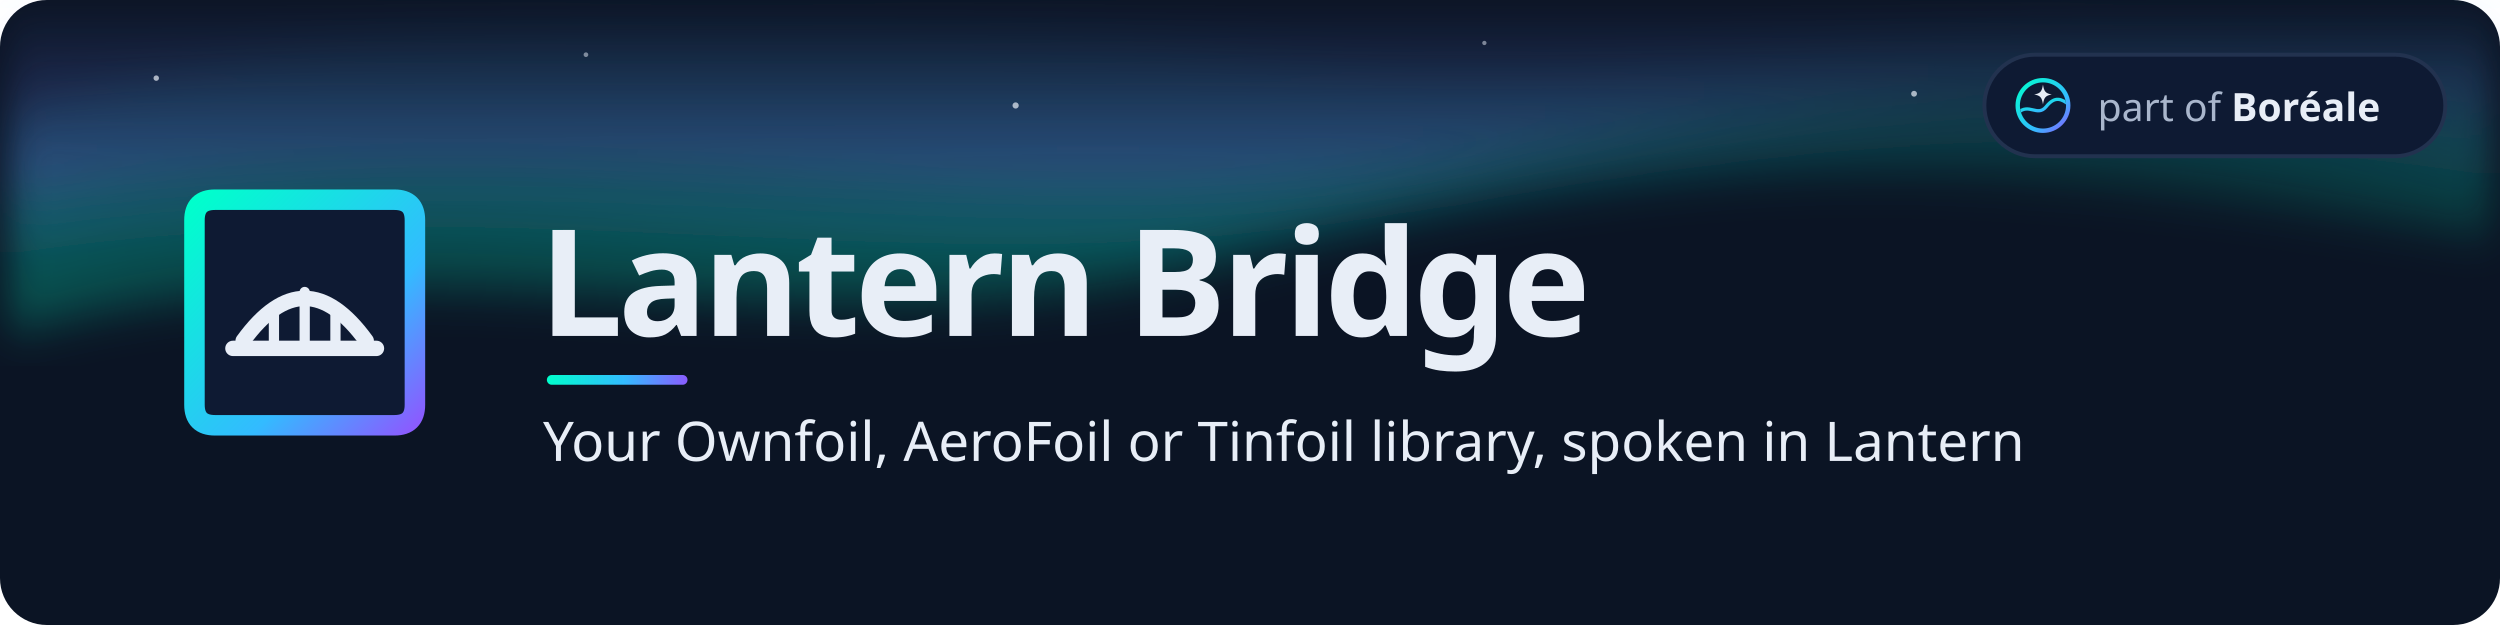
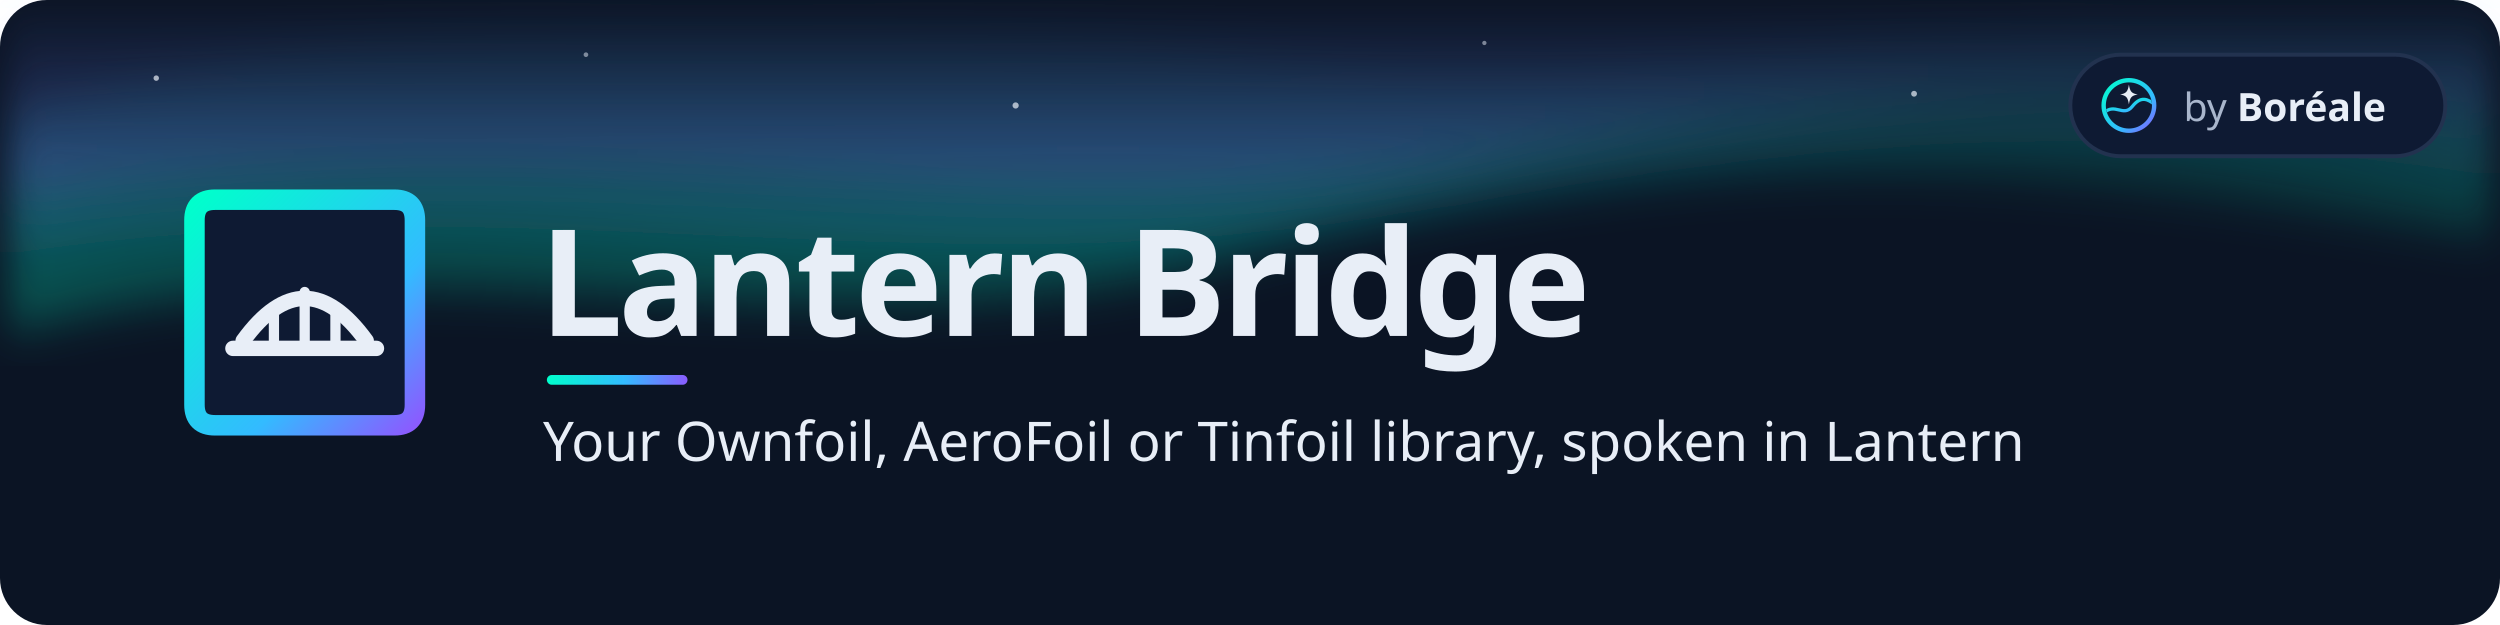
<svg xmlns="http://www.w3.org/2000/svg" width="1280" height="320" viewBox="0 0 1280 320">
  <defs>
    <linearGradient id="word" x1="0" y1="0" x2="1" y2="0">
      <stop offset="0" stop-color="#00FFCC" />
      <stop offset="0.55" stop-color="#33BBFF" />
      <stop offset="1" stop-color="#8A5CFF" />
    </linearGradient>
    <linearGradient id="c1" x1="0" y1="0" x2="0" y2="1">
      <stop offset="0" stop-color="#00FFCC" stop-opacity="0" />
      <stop offset="1" stop-color="#00FFCC" stop-opacity="0.3" />
    </linearGradient>
    <linearGradient id="c2" x1="0" y1="0" x2="0" y2="1">
      <stop offset="0" stop-color="#33BBFF" stop-opacity="0" />
      <stop offset="1" stop-color="#33BBFF" stop-opacity="0.22" />
    </linearGradient>
    <linearGradient id="c3" x1="0" y1="0" x2="0" y2="1">
      <stop offset="0" stop-color="#8A5CFF" stop-opacity="0" />
      <stop offset="1" stop-color="#8A5CFF" stop-opacity="0.24" />
    </linearGradient>
    <filter id="soft">
      <feGaussianBlur stdDeviation="12" />
    </filter>
  </defs>
  <rect width="1280" height="320" rx="24" fill="#0B1424" />
  <g filter="url(#soft)">
    <path d="M0 170 C 220 110, 420 190, 640 130 S 1040 80, 1280 120 L 1280 10 C 1040 -10, 860 60, 640 30 S 220 0, 0 60 Z" fill="url(#c1)" />
    <path d="M0 130 C 260 90, 480 150, 700 110 S 1080 60, 1280 90 L 1280 0 L 0 0 Z" fill="url(#c2)" />
    <path d="M0 100 C 300 60, 520 120, 760 80 S 1100 40, 1280 60 L 1280 0 L 0 0 Z" fill="url(#c3)" />
  </g>
  <g fill="#E8EEF7">
    <circle cx="80" cy="40" r="1.4" opacity="0.7" />
    <circle cx="300" cy="28" r="1.2" opacity="0.5" />
    <circle cx="520" cy="54" r="1.6" opacity="0.7" />
    <circle cx="760" cy="22" r="1.1" opacity="0.5" />
    <circle cx="980" cy="48" r="1.5" opacity="0.7" />
    <circle cx="1180" cy="30" r="1.2" opacity="0.6" />
  </g>
  <svg x="72" y="76" width="168" height="168" viewBox="0 0 256 256">
    <defs>
      <linearGradient id="m-m-colour" x1="0" y1="0" x2="1" y2="1">
        <stop offset="0" stop-color="#00FFCC" />
        <stop offset="0.65" stop-color="#33BBFF" />
        <stop offset="1" stop-color="#8A5CFF" />
      </linearGradient>
    </defs>
    <path d="M58 40 L 198 40 Q 214 40 214 56 L 214 200 Q 214 216 198 216 L 58 216 Q 42 216 42 200 L 42 56 Q 42 40 58 40 Z" fill="#0E1A33" stroke="url(#m-m-colour)" stroke-width="16" stroke-linejoin="round" />
    <path d="M80 150 Q 128 84 176 150" fill="none" stroke="#E8EEF7" stroke-width="12" stroke-linecap="round" />
    <rect x="66" y="150" width="124" height="12" rx="6" fill="#E8EEF7" />
    <path d="M104 125 L 104 150 M128 112 L 128 150 M152 125 L 152 150" stroke="#E8EEF7" stroke-width="8" stroke-linecap="round" />
  </svg>
  <text x="276" y="172" font-family="Sora" font-weight="700" font-size="76" letter-spacing="-2.5" fill="#E8EEF7">Lantern Bridge</text>
  <rect x="280" y="192" width="72" height="5" rx="2.5" fill="url(#word)" />
  <text x="278" y="236" font-family="Sora" font-weight="300" font-size="28" fill="#E8EEF7">Your Ownfoil, AeroFoil or Tinfoil library, spoken in Lantern</text>
-   <g transform="translate(1016 28)">
-     <rect width="236" height="52" rx="26" fill="#0E1A33" stroke="#22324F" stroke-width="2" />
+   <g transform="translate(1060 28)">
+     <rect width="192" height="52" rx="26" fill="#0E1A33" stroke="#22324F" stroke-width="2" />
    <svg x="12" y="8" width="36" height="36" viewBox="0 0 256 256">
      <defs>
        <linearGradient id="b-colour" x1="0" y1="0" x2="1" y2="1">
          <stop offset="0" stop-color="#00FFCC" />
          <stop offset="0.65" stop-color="#33BBFF" />
          <stop offset="1" stop-color="#8A5CFF" />
        </linearGradient>
        <clipPath id="b-sky">
          <circle cx="128" cy="128" r="84" />
        </clipPath>
      </defs>
      <circle cx="128" cy="128" r="92" fill="#0E1A33" stroke="url(#b-colour)" stroke-width="16" />
      <path clip-path="url(#b-sky)" d="M36 156 C 76 116, 108 172, 140 132 S 196 104, 224 126" fill="none" stroke="url(#b-colour)" stroke-width="12" stroke-linecap="round" />
      <path d="M128 52 C 132 78, 138 84, 160 88 C 138 92, 132 98, 128 124 C 124 98, 118 92, 96 88 C 118 84, 124 78, 128 52 Z" fill="#E8EEF7" />
    </svg>
-     <text x="58" y="34" font-family="Sora" font-weight="400" font-size="20" fill="#A9B6CC">part of <tspan font-weight="700" fill="#E8EEF7">Boréale</tspan>
+     <text x="58" y="34" font-family="Sora" font-weight="400" font-size="20" fill="#A9B6CC">by <tspan font-weight="700" fill="#E8EEF7">Boréale</tspan>
    </text>
  </g>
</svg>
